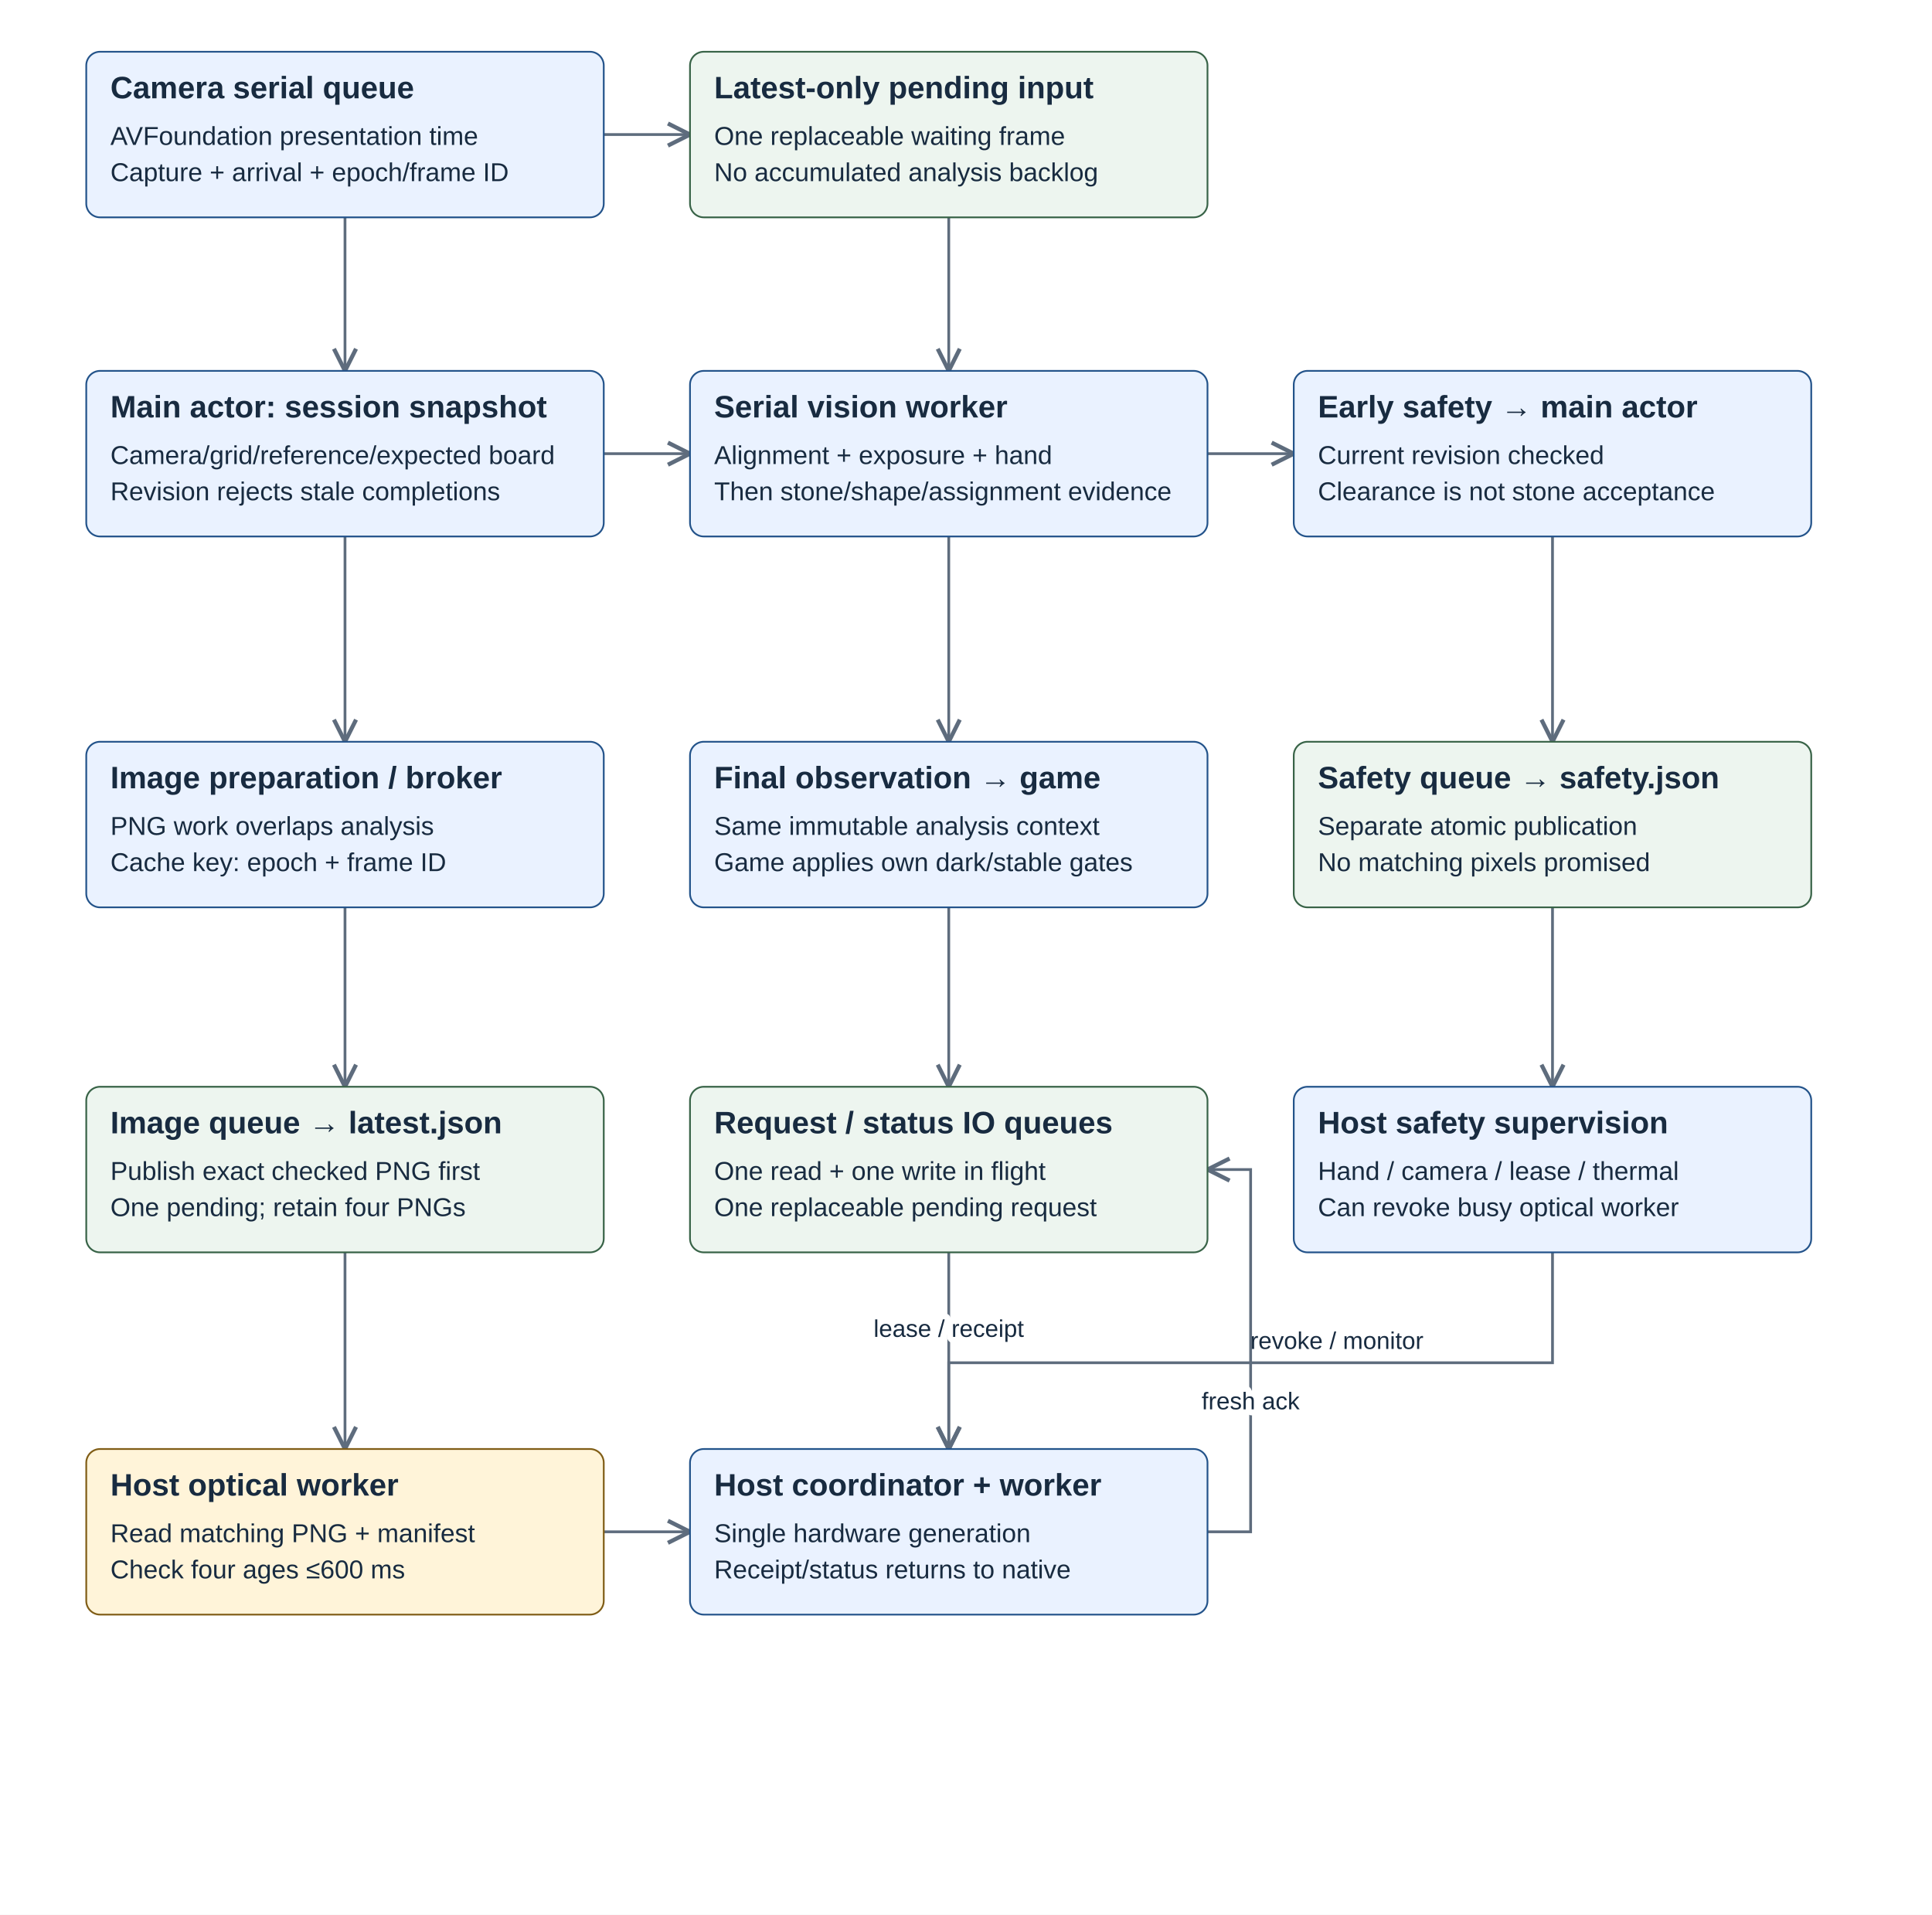
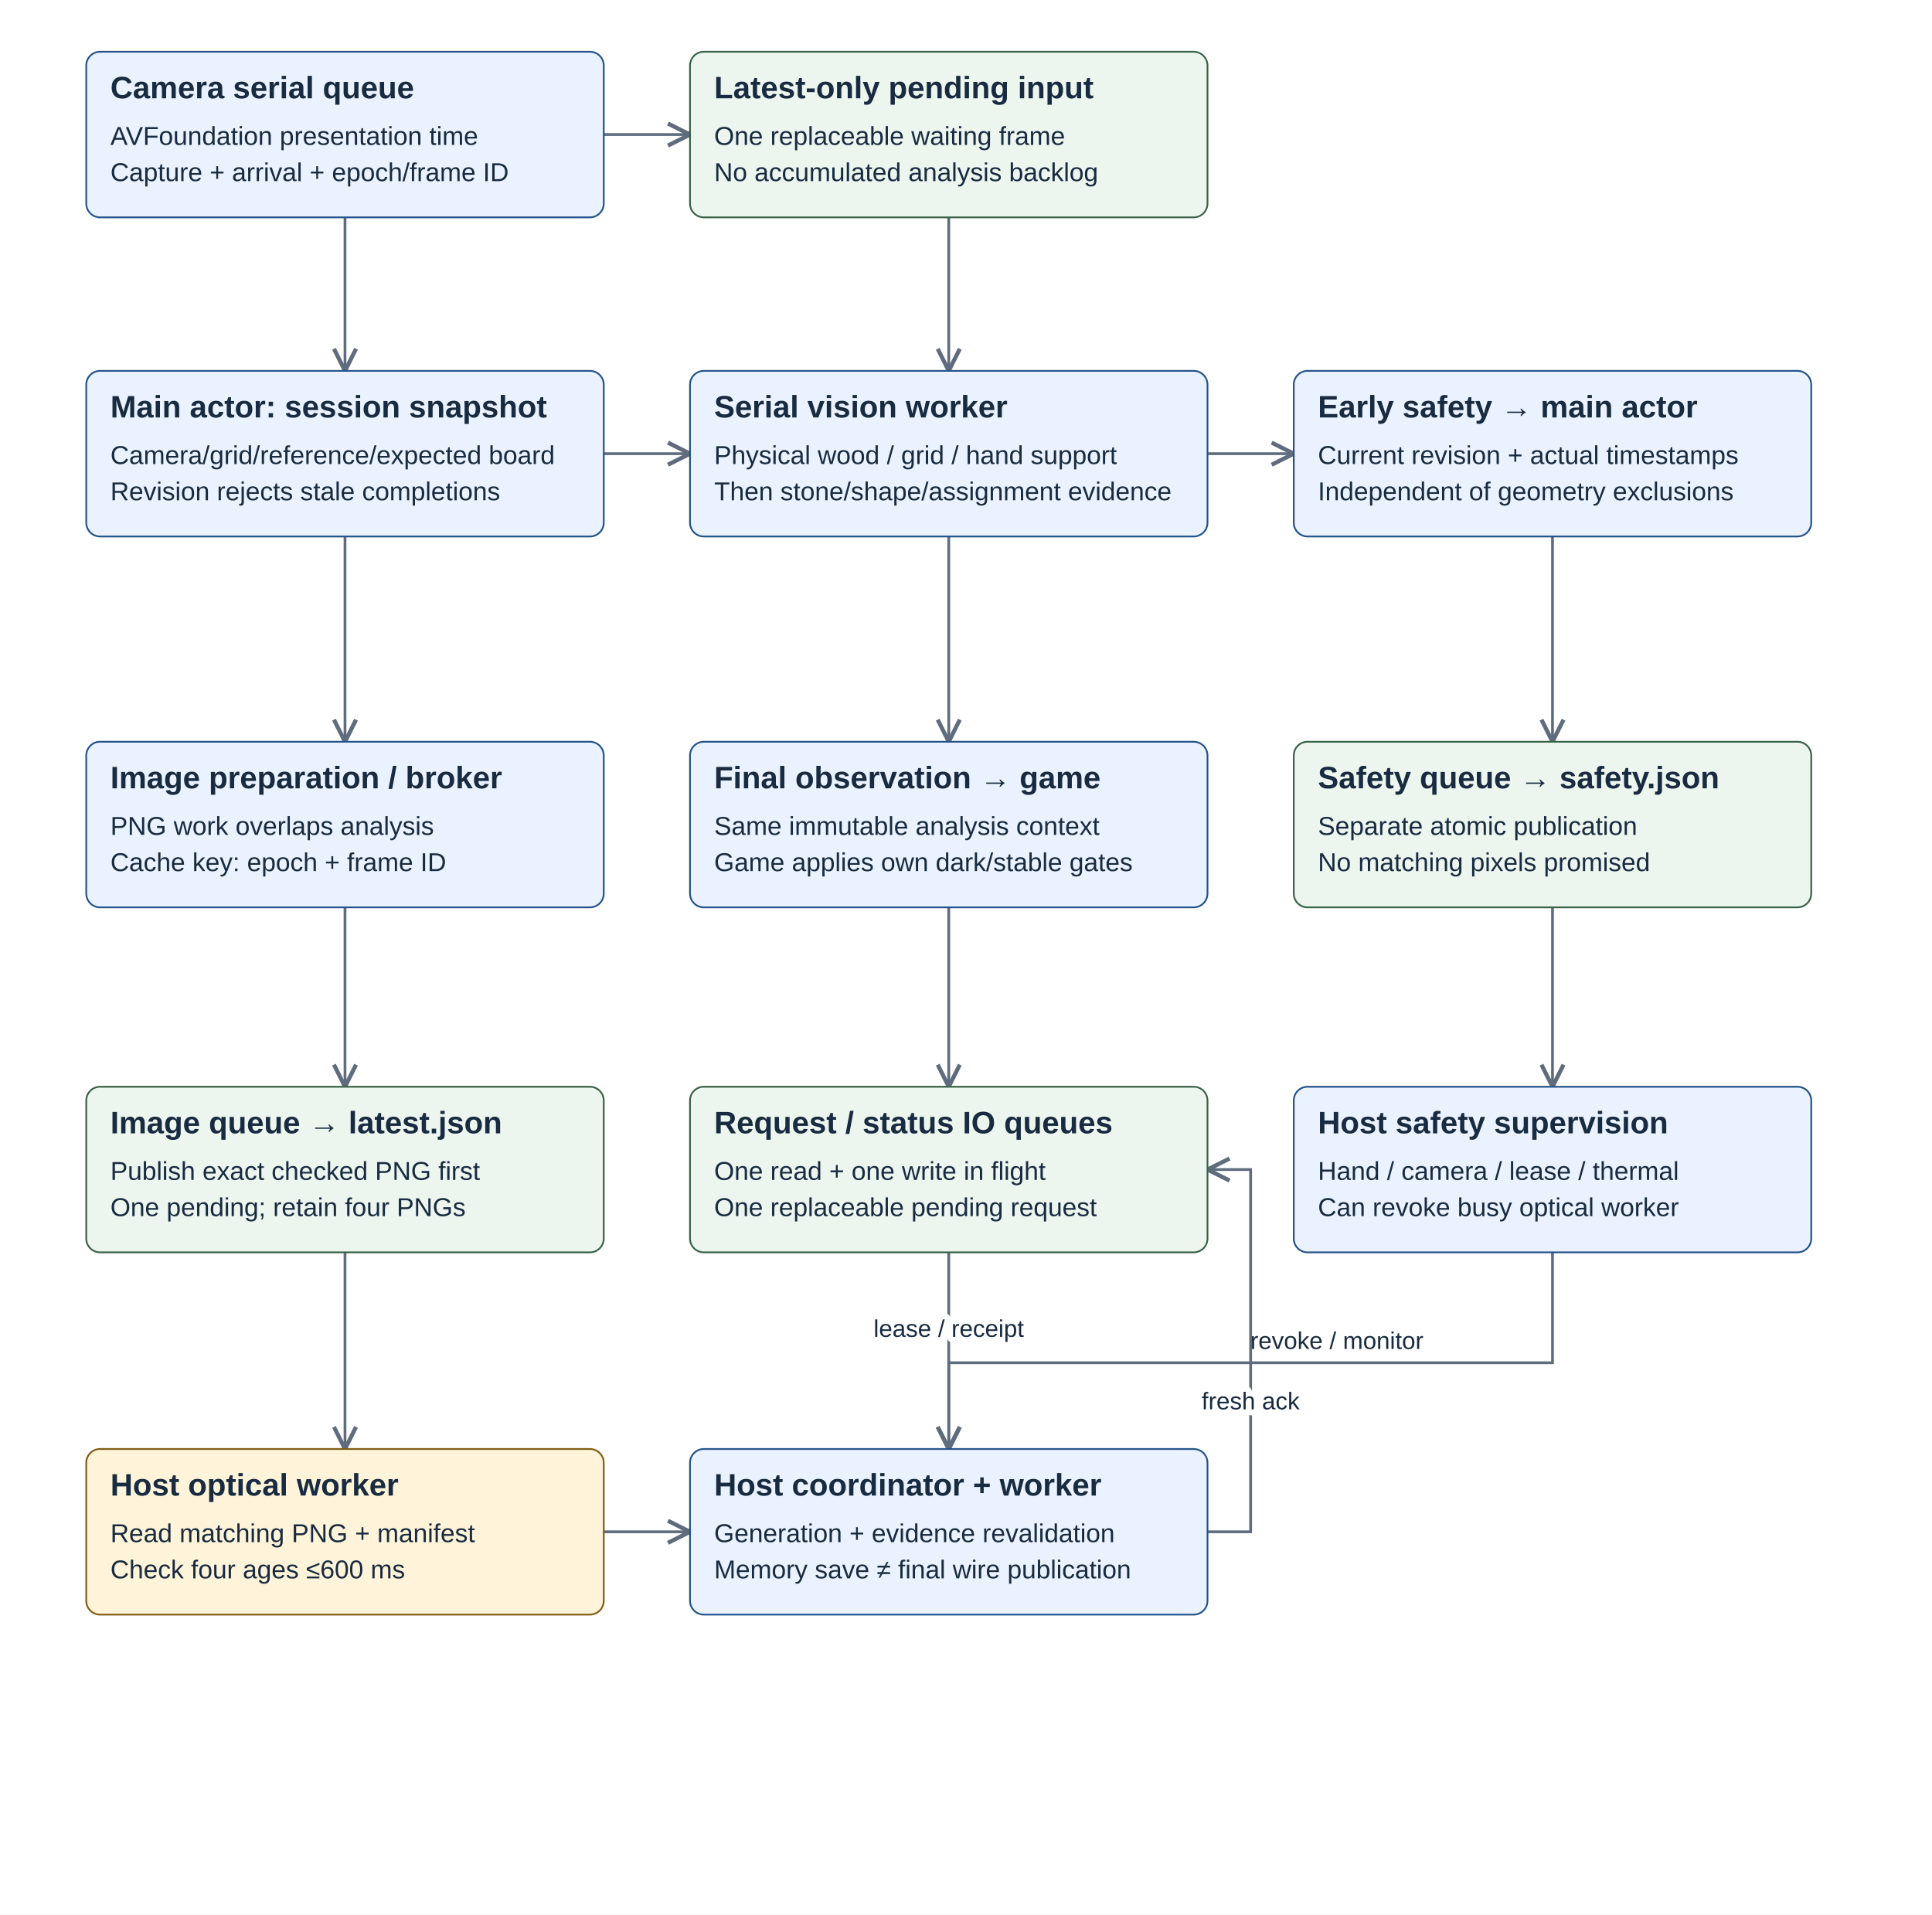
<svg xmlns="http://www.w3.org/2000/svg" viewBox="0 0 1120 1110" width="1120" height="1110" role="img" aria-labelledby="data-title data-desc">
  <defs>
    <marker id="arrow" markerWidth="10" markerHeight="10" refX="9" refY="5" orient="auto-start-reverse">
      <path d="M 1 1 L 9 5 L 1 9" fill="none" stroke="#5e6c7d" stroke-width="1.5" />
    </marker>
  </defs>
  <style>text{font-family:Arial,Helvetica,sans-serif;fill:#182b40}.edge-label{font-size:14px;paint-order:stroke;stroke:#fff;stroke-width:7px;stroke-linejoin:round}.node-title{font-size:18px;font-weight:600}.node-body{font-size:15px}</style>
  <rect width="100%" height="100%" fill="#fff" />
  <polyline points="200.0,126.0 200.0,215.0" fill="none" stroke="#5e6c7d" stroke-width="1.6" marker-end="url(#arrow)" />
  <polyline points="350.0,78.0 400.0,78.0" fill="none" stroke="#5e6c7d" stroke-width="1.6" marker-end="url(#arrow)" />
  <polyline points="550.0,126.0 550.0,215.0" fill="none" stroke="#5e6c7d" stroke-width="1.6" marker-end="url(#arrow)" />
  <polyline points="350.0,263.0 400.0,263.0" fill="none" stroke="#5e6c7d" stroke-width="1.6" marker-end="url(#arrow)" />
  <polyline points="700.0,263.0 750.0,263.0" fill="none" stroke="#5e6c7d" stroke-width="1.6" marker-end="url(#arrow)" />
  <polyline points="550.0,311.0 550.0,430.0" fill="none" stroke="#5e6c7d" stroke-width="1.6" marker-end="url(#arrow)" />
  <polyline points="200.0,311.0 200.0,430.0" fill="none" stroke="#5e6c7d" stroke-width="1.6" marker-end="url(#arrow)" />
  <polyline points="200.0,526.0 200.0,630.0" fill="none" stroke="#5e6c7d" stroke-width="1.6" marker-end="url(#arrow)" />
  <polyline points="900.0,311.0 900.0,430.0" fill="none" stroke="#5e6c7d" stroke-width="1.6" marker-end="url(#arrow)" />
  <polyline points="900.0,526.0 900.0,630.0" fill="none" stroke="#5e6c7d" stroke-width="1.6" marker-end="url(#arrow)" />
  <polyline points="550.0,526.0 550.0,630.0" fill="none" stroke="#5e6c7d" stroke-width="1.6" marker-end="url(#arrow)" />
  <polyline points="200.0,726.0 200.0,840.0" fill="none" stroke="#5e6c7d" stroke-width="1.6" marker-end="url(#arrow)" />
  <polyline points="350.0,888.0 400.0,888.0" fill="none" stroke="#5e6c7d" stroke-width="1.6" marker-end="url(#arrow)" />
  <polyline points="550.0,726.0 550.0,840.0" fill="none" stroke="#5e6c7d" stroke-width="1.6" marker-end="url(#arrow)" />
  <text class="edge-label" x="550.0" y="775.0" text-anchor="middle">lease / receipt</text>
  <polyline points="900.0,726.0 900,790 650,790 550.0,790 550.0,840.0" fill="none" stroke="#5e6c7d" stroke-width="1.6" marker-end="url(#arrow)" />
  <text class="edge-label" x="775.0" y="782.0" text-anchor="middle">revoke / monitor</text>
  <polyline points="700.0,888.0 725,888 725,678 700.0,678.0" fill="none" stroke="#5e6c7d" stroke-width="1.6" marker-end="url(#arrow)" />
  <text class="edge-label" x="725.0" y="817.0" text-anchor="middle">fresh ack</text>
  <g data-node="capture">
    <rect x="50" y="30" width="300" height="96" rx="8" fill="#eaf2ff" stroke="#23538a" />
    <text class="node-title" x="64" y="57">Camera serial queue</text>
    <text class="node-body" x="64" y="84">AVFoundation presentation time</text>
    <text class="node-body" x="64" y="105">Capture + arrival + epoch/frame ID</text>
  </g>
  <g data-node="main">
    <rect x="50" y="215" width="300" height="96" rx="8" fill="#eaf2ff" stroke="#23538a" />
    <text class="node-title" x="64" y="242">Main actor: session snapshot</text>
    <text class="node-body" x="64" y="269">Camera/grid/reference/expected board</text>
    <text class="node-body" x="64" y="290">Revision rejects stale completions</text>
  </g>
  <g data-node="vision">
    <rect x="400" y="215" width="300" height="96" rx="8" fill="#eaf2ff" stroke="#23538a" />
    <text class="node-title" x="414" y="242">Serial vision worker</text>
-     <text class="node-body" x="414" y="269">Alignment + exposure + hand</text>
+     <text class="node-body" x="414" y="269">Physical wood / grid / hand support</text>
    <text class="node-body" x="414" y="290">Then stone/shape/assignment evidence</text>
  </g>
  <g data-node="latest">
    <rect x="400" y="30" width="300" height="96" rx="8" fill="#edf5ef" stroke="#386347" />
    <text class="node-title" x="414" y="57">Latest-only pending input</text>
    <text class="node-body" x="414" y="84">One replaceable waiting frame</text>
    <text class="node-body" x="414" y="105">No accumulated analysis backlog</text>
  </g>
  <g data-node="safety">
    <rect x="750" y="215" width="300" height="96" rx="8" fill="#eaf2ff" stroke="#23538a" />
    <text class="node-title" x="764" y="242">Early safety → main actor</text>
-     <text class="node-body" x="764" y="269">Current revision checked</text>
-     <text class="node-body" x="764" y="290">Clearance is not stone acceptance</text>
+     <text class="node-body" x="764" y="269">Current revision + actual timestamps</text>
+     <text class="node-body" x="764" y="290">Independent of geometry exclusions</text>
  </g>
  <g data-node="observe">
    <rect x="400" y="430" width="300" height="96" rx="8" fill="#eaf2ff" stroke="#23538a" />
    <text class="node-title" x="414" y="457">Final observation → game</text>
    <text class="node-body" x="414" y="484">Same immutable analysis context</text>
    <text class="node-body" x="414" y="505">Game applies own dark/stable gates</text>
  </g>
  <g data-node="png">
    <rect x="50" y="430" width="300" height="96" rx="8" fill="#eaf2ff" stroke="#23538a" />
    <text class="node-title" x="64" y="457">Image preparation / broker</text>
    <text class="node-body" x="64" y="484">PNG work overlaps analysis</text>
    <text class="node-body" x="64" y="505">Cache key: epoch + frame ID</text>
  </g>
  <g data-node="manifest">
    <rect x="50" y="630" width="300" height="96" rx="8" fill="#edf5ef" stroke="#386347" />
    <text class="node-title" x="64" y="657">Image queue → latest.json</text>
    <text class="node-body" x="64" y="684">Publish exact checked PNG first</text>
    <text class="node-body" x="64" y="705">One pending; retain four PNGs</text>
  </g>
  <g data-node="safejson">
    <rect x="750" y="430" width="300" height="96" rx="8" fill="#edf5ef" stroke="#386347" />
    <text class="node-title" x="764" y="457">Safety queue → safety.json</text>
    <text class="node-body" x="764" y="484">Separate atomic publication</text>
    <text class="node-body" x="764" y="505">No matching pixels promised</text>
  </g>
  <g data-node="io">
    <rect x="400" y="630" width="300" height="96" rx="8" fill="#edf5ef" stroke="#386347" />
    <text class="node-title" x="414" y="657">Request / status IO queues</text>
    <text class="node-body" x="414" y="684">One read + one write in flight</text>
    <text class="node-body" x="414" y="705">One replaceable pending request</text>
  </g>
  <g data-node="reader">
    <rect x="50" y="840" width="300" height="96" rx="8" fill="#fff4d9" stroke="#805d16" />
    <text class="node-title" x="64" y="867">Host optical worker</text>
    <text class="node-body" x="64" y="894">Read matching PNG + manifest</text>
    <text class="node-body" x="64" y="915">Check four ages ≤600 ms</text>
  </g>
  <g data-node="supervisor">
    <rect x="750" y="630" width="300" height="96" rx="8" fill="#eaf2ff" stroke="#23538a" />
    <text class="node-title" x="764" y="657">Host safety supervision</text>
    <text class="node-body" x="764" y="684">Hand / camera / lease / thermal</text>
    <text class="node-body" x="764" y="705">Can revoke busy optical worker</text>
  </g>
  <g data-node="status">
    <rect x="400" y="840" width="300" height="96" rx="8" fill="#eaf2ff" stroke="#23538a" />
    <text class="node-title" x="414" y="867">Host coordinator + worker</text>
-     <text class="node-body" x="414" y="894">Single hardware generation</text>
-     <text class="node-body" x="414" y="915">Receipt/status returns to native</text>
+     <text class="node-body" x="414" y="894">Generation + evidence revalidation</text>
+     <text class="node-body" x="414" y="915">Memory save ≠ final wire publication</text>
  </g>
</svg>
